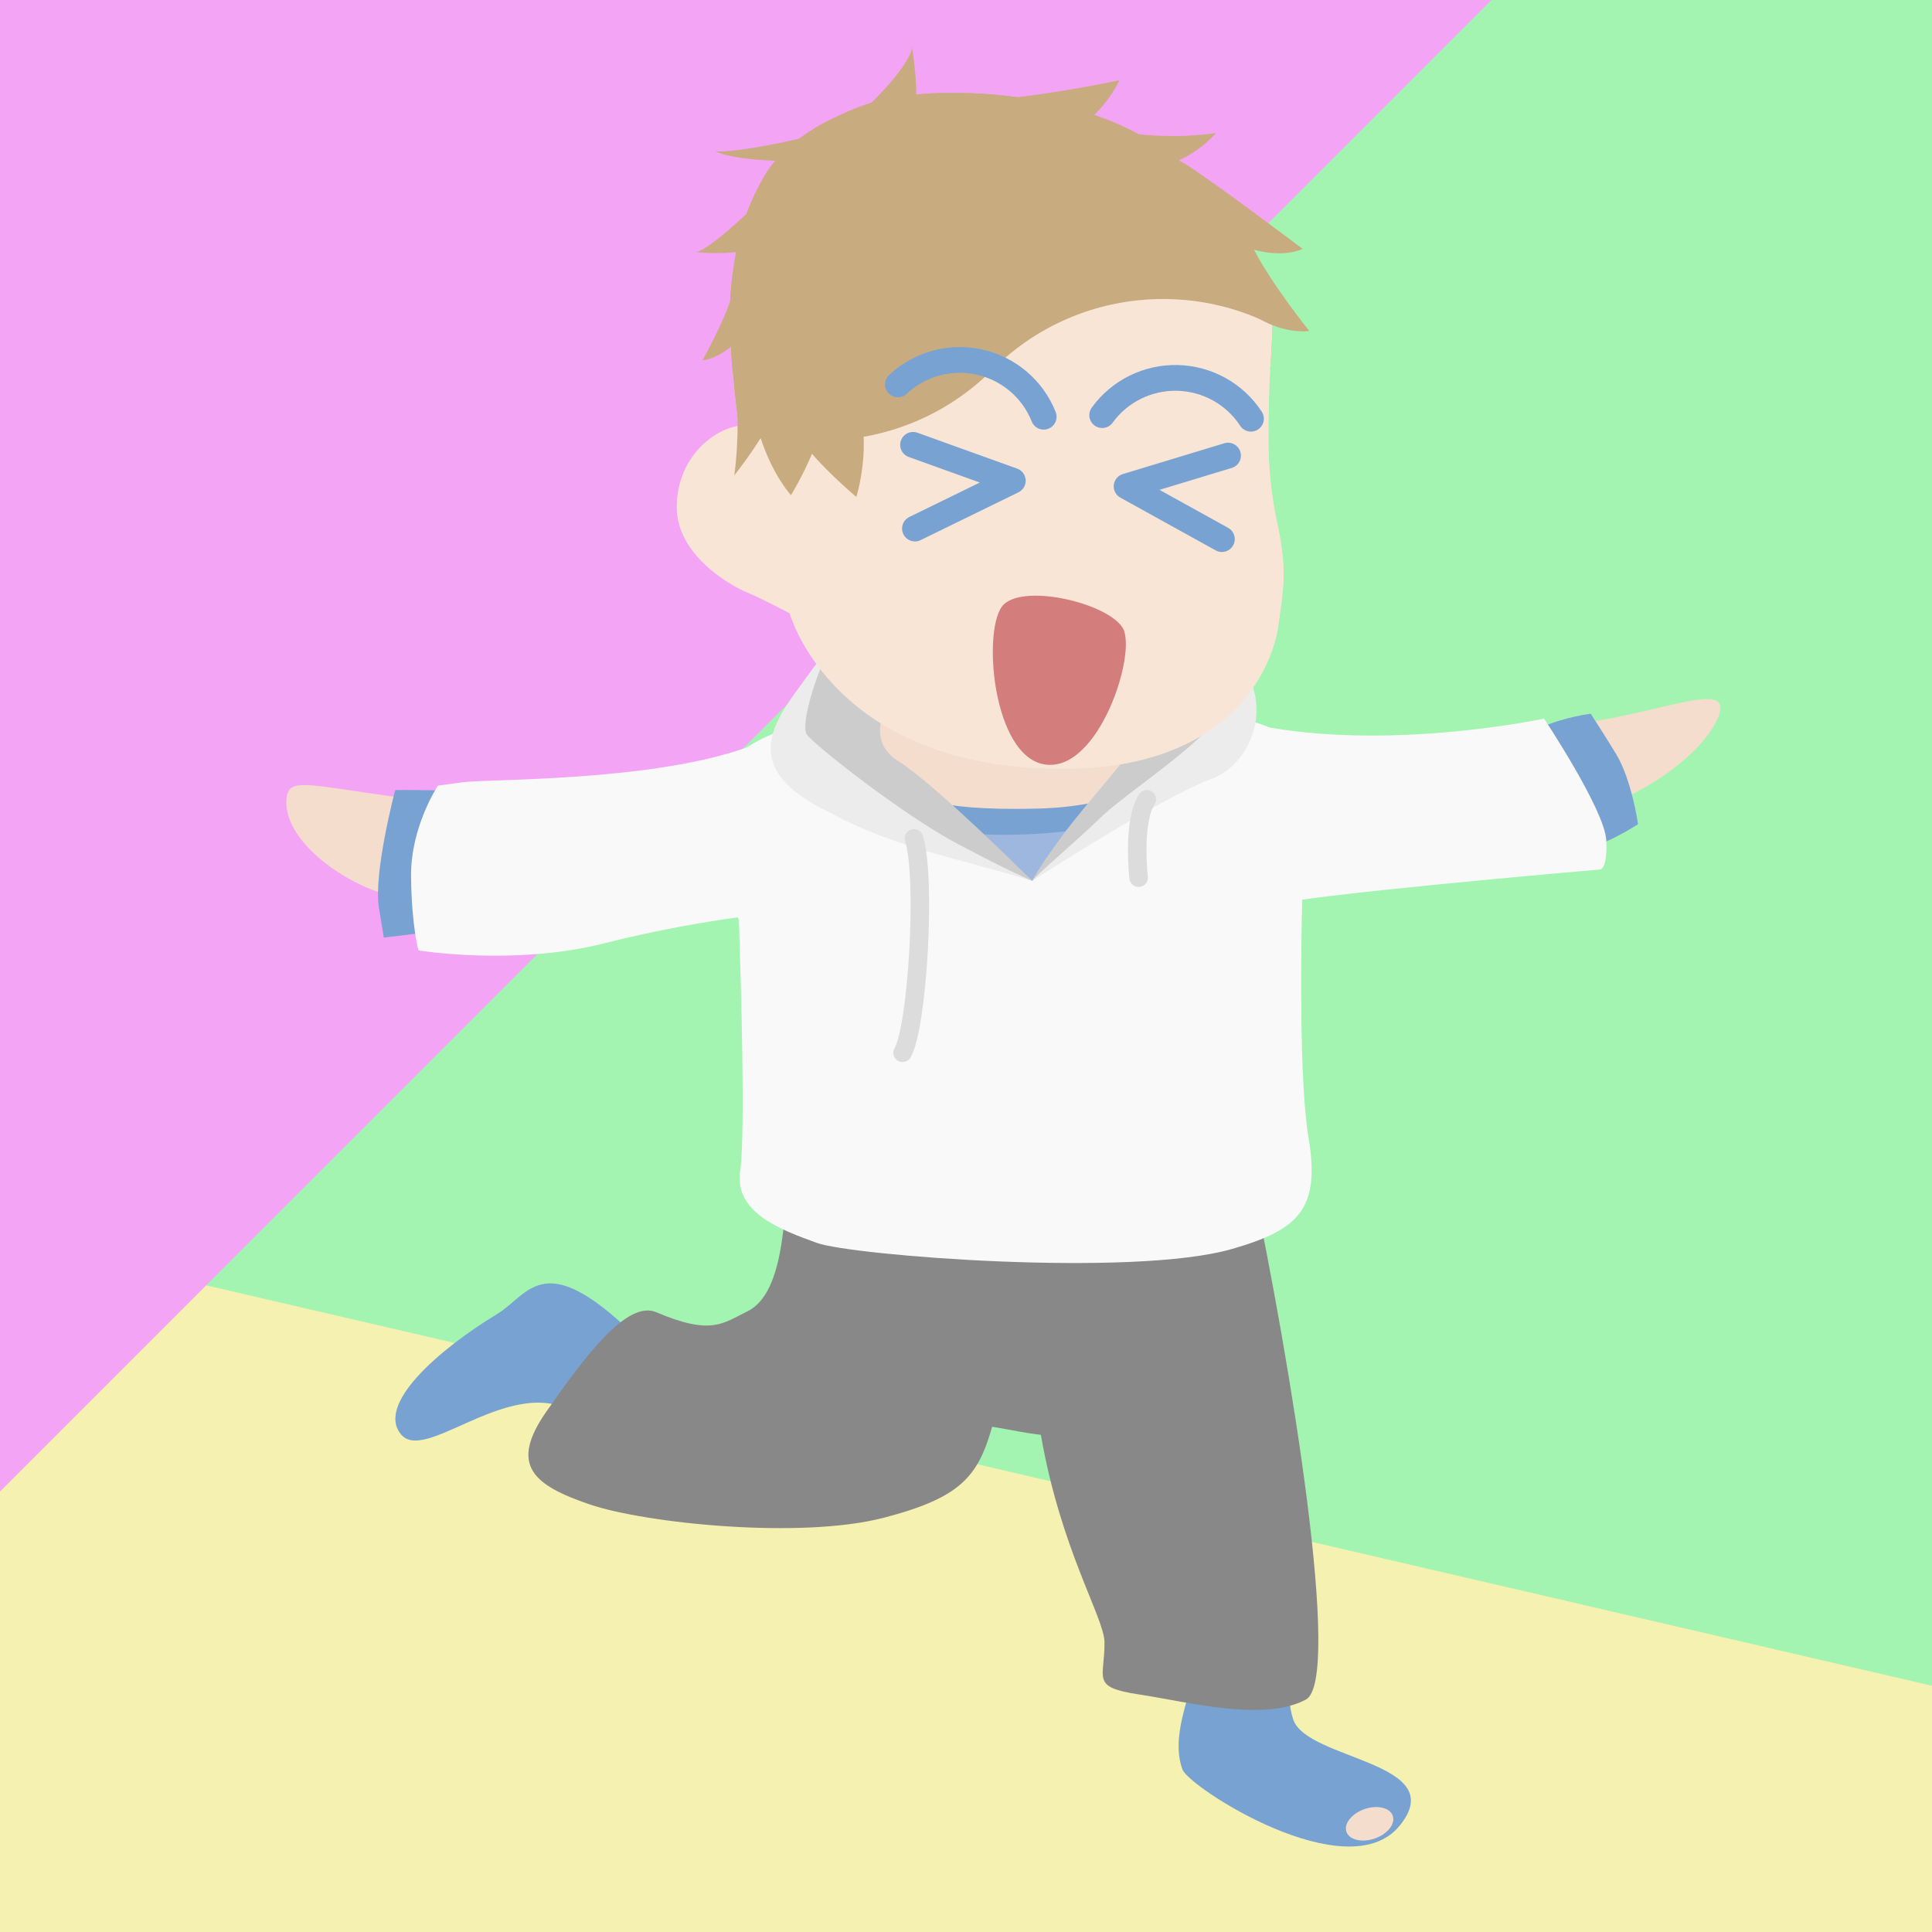
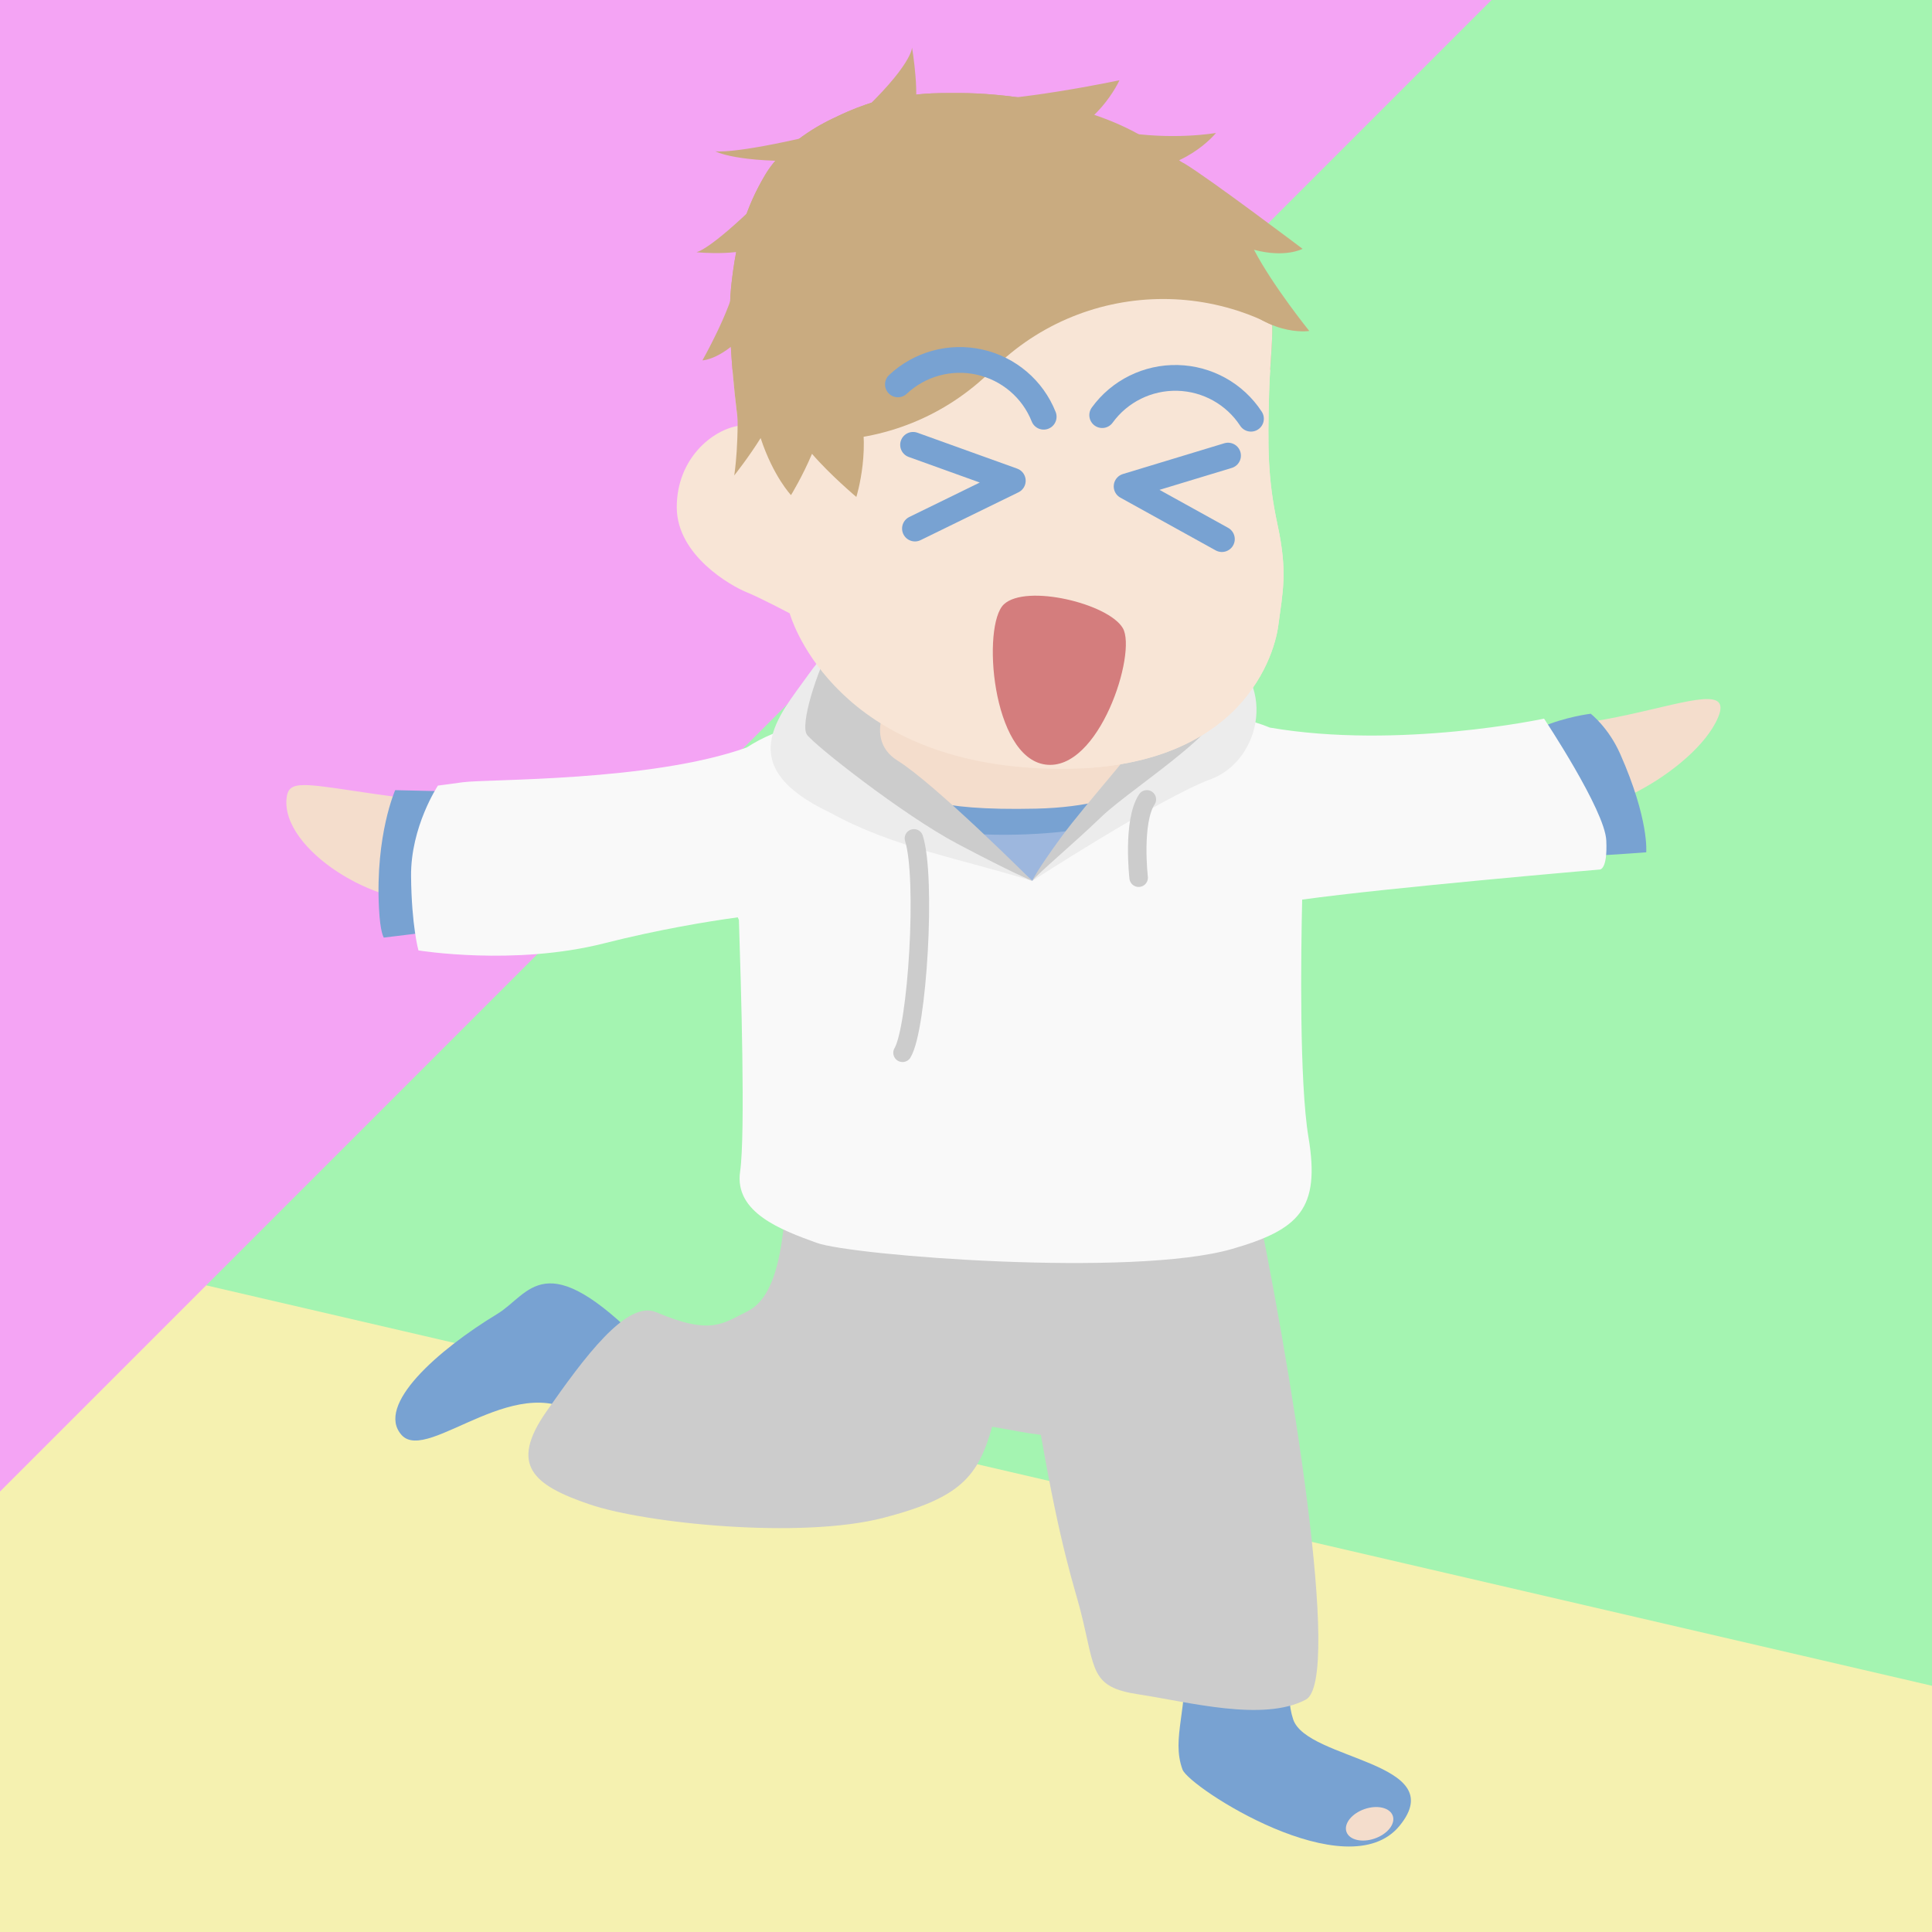
<svg xmlns="http://www.w3.org/2000/svg" width="1200" height="1200" viewBox="0 0 317.5 317.5" version="1.1" id="svg5">
  <defs id="defs2">
    <marker style="overflow:visible" id="Arrow1Lstart" refX="0" refY="0" orient="auto">
      <path transform="matrix(0.8,0,0,0.8,10,0)" style="fill:context-stroke;fill-rule:evenodd;stroke:context-stroke;stroke-width:1pt" d="M 0,0 5,-5 -12.5,0 5,5 Z" id="path18472" />
    </marker>
    <clipPath clipPathUnits="userSpaceOnUse" id="clipPath10705">
      <path id="path10707" style="display:inline;fill:#ffccaa;fill-opacity:0.5;stroke:none;stroke-width:0.4;stroke-opacity:1" d="m 136.359,-5.938 c -5.864,-0.03 -6.385,0.088 -10.936,0.71 -4.55,0.622 -9.012,2.892 -10.353,3.526 -1.341,0.634 -7.818,3.847 -10.987,9.19 -3.169,5.343 -4.755,10.476 -5.599,18.38 -0.845,7.904 1.132,22.327 1.232,22.874 -4.342,0.655 -10.173,5.421 -10.173,13.382 0,7.961 9.018,12.968 11.403,13.937 2.385,0.969 7.154,3.503 7.154,3.503 0,0 6.374,23.287 39.825,25.405 33.451,2.117 39.735,-17.812 40.473,-23.398 0.738,-5.586 1.546,-8.787 -0.106,-16.468 -1.652,-7.681 -1.646,-12.752 -1.405,-21.772 0.242,-9.019 1.795,-13.099 -2.06,-21.982 C 180.972,12.466 175.217,6.194 165.261,0.723 155.305,-4.748 142.223,-5.908 136.359,-5.938 Z" />
    </clipPath>
    <clipPath clipPathUnits="userSpaceOnUse" id="clipPath10709">
      <path id="path10711" style="display:inline;fill:#ffccaa;fill-opacity:0.5;stroke:none;stroke-width:0.4;stroke-opacity:1" d="m 136.359,-5.938 c -5.864,-0.03 -6.385,0.088 -10.936,0.71 -4.55,0.622 -9.012,2.892 -10.353,3.526 -1.341,0.634 -7.818,3.847 -10.987,9.19 -3.169,5.343 -4.755,10.476 -5.599,18.38 -0.845,7.904 1.132,22.327 1.232,22.874 -4.342,0.655 -10.173,5.421 -10.173,13.382 0,7.961 9.018,12.968 11.403,13.937 2.385,0.969 7.154,3.503 7.154,3.503 0,0 6.374,23.287 39.825,25.405 33.451,2.117 39.735,-17.812 40.473,-23.398 0.738,-5.586 1.546,-8.787 -0.106,-16.468 -1.652,-7.681 -1.646,-12.752 -1.405,-21.772 0.242,-9.019 1.795,-13.099 -2.06,-21.982 C 180.972,12.466 175.217,6.194 165.261,0.723 155.305,-4.748 142.223,-5.908 136.359,-5.938 Z" />
    </clipPath>
    <clipPath clipPathUnits="userSpaceOnUse" id="clipPath10713">
      <path id="path10715" style="display:inline;fill:#ffccaa;fill-opacity:0.5;stroke:none;stroke-width:0.4;stroke-opacity:1" d="m 136.359,-5.938 c -5.864,-0.03 -6.385,0.088 -10.936,0.71 -4.55,0.622 -9.012,2.892 -10.353,3.526 -1.341,0.634 -7.818,3.847 -10.987,9.19 -3.169,5.343 -4.755,10.476 -5.599,18.38 -0.845,7.904 1.132,22.327 1.232,22.874 -4.342,0.655 -10.173,5.421 -10.173,13.382 0,7.961 9.018,12.968 11.403,13.937 2.385,0.969 7.154,3.503 7.154,3.503 0,0 6.374,23.287 39.825,25.405 33.451,2.117 39.735,-17.812 40.473,-23.398 0.738,-5.586 1.546,-8.787 -0.106,-16.468 -1.652,-7.681 -1.646,-12.752 -1.405,-21.772 0.242,-9.019 1.795,-13.099 -2.06,-21.982 C 180.972,12.466 175.217,6.194 165.261,0.723 155.305,-4.748 142.223,-5.908 136.359,-5.938 Z" />
    </clipPath>
    <clipPath clipPathUnits="userSpaceOnUse" id="clipPath10717">
      <path id="path10719" style="display:inline;fill:#ffccaa;fill-opacity:0.5;stroke:none;stroke-width:0.4;stroke-opacity:1" d="m 136.359,-5.938 c -5.864,-0.03 -6.385,0.088 -10.936,0.71 -4.55,0.622 -9.012,2.892 -10.353,3.526 -1.341,0.634 -7.818,3.847 -10.987,9.19 -3.169,5.343 -4.755,10.476 -5.599,18.38 -0.845,7.904 1.132,22.327 1.232,22.874 -4.342,0.655 -10.173,5.421 -10.173,13.382 0,7.961 9.018,12.968 11.403,13.937 2.385,0.969 7.154,3.503 7.154,3.503 0,0 6.374,23.287 39.825,25.405 33.451,2.117 39.735,-17.812 40.473,-23.398 0.738,-5.586 1.546,-8.787 -0.106,-16.468 -1.652,-7.681 -1.646,-12.752 -1.405,-21.772 0.242,-9.019 1.795,-13.099 -2.06,-21.982 C 180.972,12.466 175.217,6.194 165.261,0.723 155.305,-4.748 142.223,-5.908 136.359,-5.938 Z" />
    </clipPath>
    <clipPath clipPathUnits="userSpaceOnUse" id="clipPath10721">
      <path id="path10723" style="display:inline;fill:#ffccaa;fill-opacity:0.5;stroke:none;stroke-width:0.4;stroke-opacity:1" d="m 136.359,-5.938 c -5.864,-0.03 -6.385,0.088 -10.936,0.71 -4.55,0.622 -9.012,2.892 -10.353,3.526 -1.341,0.634 -7.818,3.847 -10.987,9.19 -3.169,5.343 -4.755,10.476 -5.599,18.38 -0.845,7.904 1.132,22.327 1.232,22.874 -4.342,0.655 -10.173,5.421 -10.173,13.382 0,7.961 9.018,12.968 11.403,13.937 2.385,0.969 7.154,3.503 7.154,3.503 0,0 6.374,23.287 39.825,25.405 33.451,2.117 39.735,-17.812 40.473,-23.398 0.738,-5.586 1.546,-8.787 -0.106,-16.468 -1.652,-7.681 -1.646,-12.752 -1.405,-21.772 0.242,-9.019 1.795,-13.099 -2.06,-21.982 C 180.972,12.466 175.217,6.194 165.261,0.723 155.305,-4.748 142.223,-5.908 136.359,-5.938 Z" />
    </clipPath>
    <clipPath clipPathUnits="userSpaceOnUse" id="clipPath10725">
      <path id="path10727" style="display:inline;fill:#ffccaa;fill-opacity:0.5;stroke:none;stroke-width:0.4;stroke-opacity:1" d="m 92.222,-100.619 c -4.167,4.125 -4.453,4.577 -7.231,8.235 -2.778,3.657 -4.328,8.417 -4.827,9.814 -0.5,1.397 -2.808,8.248 -1.271,14.268 1.537,6.019 4.046,10.77 9.037,16.956 4.991,6.186 16.588,14.988 17.045,15.303 -2.607,3.533 -3.361,11.026 2.269,16.656 5.629,5.629 15.546,2.793 17.918,1.792 2.371,-1.001 7.536,-2.582 7.536,-2.582 0,0 20.974,11.96 46.124,-10.197 25.15,-22.156 15.502,-40.692 12.074,-45.164 -3.428,-4.472 -5.12,-7.307 -11.719,-11.57 -6.599,-4.263 -10.181,-7.853 -16.388,-14.402 -6.207,-6.549 -7.993,-10.532 -17,-14.087 -9.007,-3.555 -17.512,-3.92 -28.42,-0.749 -10.908,3.171 -20.979,11.601 -25.146,15.727 z" />
    </clipPath>
    <clipPath clipPathUnits="userSpaceOnUse" id="clipPath10729">
      <path id="path10731" style="display:inline;fill:#ffccaa;fill-opacity:0.5;stroke:none;stroke-width:0.4;stroke-opacity:1" d="m 92.222,-100.619 c -4.167,4.125 -4.453,4.577 -7.231,8.235 -2.778,3.657 -4.328,8.417 -4.827,9.814 -0.5,1.397 -2.808,8.248 -1.271,14.268 1.537,6.019 4.046,10.77 9.037,16.956 4.991,6.186 16.588,14.988 17.045,15.303 -2.607,3.533 -3.361,11.026 2.269,16.656 5.629,5.629 15.546,2.793 17.918,1.792 2.371,-1.001 7.536,-2.582 7.536,-2.582 0,0 20.974,11.96 46.124,-10.197 25.15,-22.156 15.502,-40.692 12.074,-45.164 -3.428,-4.472 -5.12,-7.307 -11.719,-11.57 -6.599,-4.263 -10.181,-7.853 -16.388,-14.402 -6.207,-6.549 -7.993,-10.532 -17,-14.087 -9.007,-3.555 -17.512,-3.92 -28.42,-0.749 -10.908,3.171 -20.979,11.601 -25.146,15.727 z" />
    </clipPath>
    <clipPath clipPathUnits="userSpaceOnUse" id="clipPath10733">
      <path id="path10735" style="display:inline;fill:#ffccaa;fill-opacity:0.5;stroke:none;stroke-width:0.4;stroke-opacity:1" d="m 136.359,-5.938 c -5.864,-0.03 -6.385,0.088 -10.936,0.71 -4.55,0.622 -9.012,2.892 -10.353,3.526 -1.341,0.634 -7.818,3.847 -10.987,9.19 -3.169,5.343 -4.755,10.476 -5.599,18.38 -0.845,7.904 1.132,22.327 1.232,22.874 -4.342,0.655 -10.173,5.421 -10.173,13.382 0,7.961 9.018,12.968 11.403,13.937 2.385,0.969 7.154,3.503 7.154,3.503 0,0 6.374,23.287 39.825,25.405 33.451,2.117 39.735,-17.812 40.473,-23.398 0.738,-5.586 1.546,-8.787 -0.106,-16.468 -1.652,-7.681 -1.646,-12.752 -1.405,-21.772 0.242,-9.019 1.795,-13.099 -2.06,-21.982 C 180.972,12.466 175.217,6.194 165.261,0.723 155.305,-4.748 142.223,-5.908 136.359,-5.938 Z" />
    </clipPath>
    <clipPath clipPathUnits="userSpaceOnUse" id="clipPath10737">
      <path id="path10739" style="display:inline;fill:#ffccaa;fill-opacity:0.5;stroke:none;stroke-width:0.4;stroke-opacity:1" d="m 136.359,-5.938 c -5.864,-0.03 -6.385,0.088 -10.936,0.71 -4.55,0.622 -9.012,2.892 -10.353,3.526 -1.341,0.634 -7.818,3.847 -10.987,9.19 -3.169,5.343 -4.755,10.476 -5.599,18.38 -0.845,7.904 1.132,22.327 1.232,22.874 -4.342,0.655 -10.173,5.421 -10.173,13.382 0,7.961 9.018,12.968 11.403,13.937 2.385,0.969 7.154,3.503 7.154,3.503 0,0 6.374,23.287 39.825,25.405 33.451,2.117 39.735,-17.812 40.473,-23.398 0.738,-5.586 1.546,-8.787 -0.106,-16.468 -1.652,-7.681 -1.646,-12.752 -1.405,-21.772 0.242,-9.019 1.795,-13.099 -2.06,-21.982 C 180.972,12.466 175.217,6.194 165.261,0.723 155.305,-4.748 142.223,-5.908 136.359,-5.938 Z" />
    </clipPath>
  </defs>
  <g id="layer2" transform="translate(142.843,48.67639)">
    <rect style="fill:#a4f4b1;fill-opacity:1;stroke:none;stroke-width:7.474;stroke-linecap:round;stroke-linejoin:bevel;stroke-dasharray:none;stroke-opacity:1" id="rect56" width="952.5" height="479.983" x="-448.903" y="-144.67" />
    <rect style="fill:#f5f1b0;fill-opacity:1;stroke:none;stroke-width:7.642;stroke-linecap:round;stroke-linejoin:bevel;stroke-dasharray:none;stroke-opacity:1" id="rect148" width="962.04" height="603.817" x="-393.238" y="182.974" transform="rotate(13.06292)" />
    <rect style="fill:#f4a4f4;fill-opacity:1;stroke:none;stroke-width:6.123;stroke-linecap:round;stroke-linejoin:bevel;stroke-dasharray:none;stroke-opacity:1" id="rect152" width="1058.333" height="1058.333" x="-534.377" y="-1020.438" rx="0" ry="0" transform="rotate(-45)" />
  </g>
  <g id="layer1" transform="translate(21.67363,21.23175)">
    <g id="layer10" transform="translate(121.1694,27.44464)">
-       <path style="fill:#78a2d2;fill-opacity:1;stroke:none;stroke-width:3.072;stroke-linecap:round;stroke-linejoin:bevel;stroke-opacity:1" d="m 54.643,222.923 c -2.213,7.493 -5.104,13.934 -3.15,19.213 1.074,2.903 27.099,19.739 35.676,9.221 8.577,-10.518 -15.243,-10.739 -17.496,-17.477 -3.055,-9.139 6.305,-22.817 -2.771,-20.902 -9.076,1.915 -9.92,2.028 -9.92,2.028 z" id="path36" />
+       <path style="fill:#78a2d2;fill-opacity:1;stroke:none;stroke-width:3.072;stroke-linecap:round;stroke-linejoin:bevel;stroke-opacity:1" d="m 51.682,222.922 c 0.949,9.008 -2.143,13.934 -0.189,19.213 1.074,2.903 27.099,19.739 35.676,9.221 8.577,-10.518 -15.243,-10.739 -17.496,-17.477 -3.055,-9.139 6.467,-21.735 -2.771,-20.902 -6.452,0.582 -16.115,1.445 -16.115,1.445 z" id="path36" />
      <ellipse style="fill:#f4ddcc;fill-opacity:1;stroke:none;stroke-width:3.331;stroke-linecap:round;stroke-linejoin:bevel;stroke-dasharray:none;stroke-opacity:1" id="path39" transform="rotate(-19.1119)" ry="2.56" rx="4.028" cy="264.131" cx="-4.491" />
      <path style="fill:#78a2d2;fill-opacity:1;stroke:none;stroke-width:3.072;stroke-linecap:round;stroke-linejoin:bevel;stroke-opacity:1" d="m -37.042,172.315 c -16.384,-16.735 -18.695,-8.329 -24.085,-5.059 -9.759,5.92 -20.072,15.014 -15.722,19.889 4.357,4.881 19.68,-11.83 30.246,-2.338 3.558,3.197 9.56,-12.492 9.56,-12.492 z" id="path35" />
    </g>
    <g id="layer8" transform="translate(121.1694,27.44464)">
      <path id="path30" style="fill:#f4ddcc;fill-opacity:1;stroke:none;stroke-width:3.072;stroke-linecap:round;stroke-linejoin:bevel;stroke-opacity:1" d="m 5.816,60.255 c 1.08,8.802 -9.816,13.829 -9.816,13.829 0,0 2.285,11.785 27.936,13.306 16.39,0.972 23.253,-12.903 23.253,-12.903 0,0 -3.978,-2.334 -10.575,-8.28 C 30.016,60.261 5.816,60.255 5.816,60.255 Z M 137.915,66.208 c -4.499,-0.153 -16.02,4.303 -28.023,4.569 0,0 1.73,5.636 3.669,11.66 1.939,6.024 20.816,-3.373 25.522,-12.336 1.471,-2.801 0.876,-3.823 -1.169,-3.892 z M -92.936,80.342 c -2.004,0.025 -2.654,0.638 -2.816,2.174 -0.883,8.376 14.894,18.287 25.034,16.732 10.139,-1.555 1.633,-15.695 3.075,-15.695 -14.854,-1.664 -21.952,-3.253 -25.292,-3.211 z" />
    </g>
-     <path id="path33" style="fill:#888888;fill-opacity:1;stroke:none;stroke-width:3.072;stroke-linecap:round;stroke-linejoin:bevel;stroke-opacity:1" d="m 107.882,167.889 c -0.456,12.662 -1.087,23.647 -6.781,26.411 -3.972,1.928 -5.852,3.985 -14.928,0.114 -4.85,-2.069 -11.887,7.504 -18.052,16.322 -6.164,8.817 -2.165,12.093 7.069,15.247 9.234,3.154 34.768,5.755 48.375,2.208 12.679,-3.305 15.488,-6.785 17.81,-14.956 4.021,0.667 5.124,0.991 8.008,1.334 3.25,18.796 10.386,30.018 10.45,34.033 0.095,5.98 -2.395,7.413 5.655,8.624 8.05,1.211 20.402,4.569 27.432,0.855 6.026,-3.184 -2.452,-55.034 -8.93,-85.763 z" />
+     <path id="path33" style="fill:#cccccc;fill-opacity:1;stroke:none;stroke-width:3.072;stroke-linecap:round;stroke-linejoin:bevel;stroke-opacity:1" d="m 107.882,167.889 c -0.456,12.662 -1.087,23.647 -6.781,26.411 -3.972,1.928 -5.852,3.985 -14.928,0.114 -4.85,-2.069 -11.887,7.504 -18.052,16.322 -6.164,8.817 -2.165,12.093 7.069,15.247 9.234,3.154 34.768,5.755 48.375,2.208 12.679,-3.305 15.488,-6.785 17.81,-14.956 4.021,0.667 5.124,0.991 8.008,1.334 3.25,18.796 5.554,25.115 6.538,29.008 2.468,9.767 1.518,12.437 9.567,13.648 8.05,1.211 20.402,4.569 27.432,0.855 6.026,-3.184 -2.452,-55.034 -8.93,-85.763 z" />
    <g id="layer7">
      <path style="display:inline;fill:#9db7de;fill-opacity:1;stroke-width:3.072;stroke-linecap:round;stroke-linejoin:bevel" d="m 118.401,105.669 c 20.79,7.52 16.872,6.86 24.739,8.075 7.868,1.215 28.345,-7.455 28.345,-7.455 0,0 6.354,16.525 -6.873,19.822 -13.227,3.297 -33.89,5.083 -42.169,-0.814 -8.279,-5.897 -4.042,-19.629 -4.042,-19.629 z" id="path17" />
      <path style="fill:#78a2d2;fill-opacity:1;stroke:none;stroke-width:3.245;stroke-linecap:round;stroke-linejoin:bevel;stroke-opacity:1" d="m 118.074,102.874 c -1.251,3.42 -2.136,3.068 -0.345,4.52 1.79,1.452 6.513,8.648 25.786,8.563 19.273,-0.085 29.056,-5.606 28.654,-7.376 -0.402,-1.77 -1.828,-4.132 -1.828,-4.132 0,0 -4.547,6.827 -21.788,7.211 -17.241,0.385 -20.414,-2.102 -25.4,-4.568 -4.986,-2.466 -5.079,-4.217 -5.079,-4.217 z" id="path50" />
-       <path style="fill:#78a2d2;fill-opacity:1;stroke:none;stroke-width:3.245;stroke-linecap:round;stroke-linejoin:bevel;stroke-opacity:1" d="m 239.742,96.061 c 0,0 -4.258,0.513 -8.195,2.254 0,0 3.053,19.692 6.259,19.918 3.206,0.226 9.714,-4.017 9.714,-4.017 0,0 -1.023,-7.335 -3.68,-11.656 -2.482,-4.036 -4.097,-6.499 -4.097,-6.499 z" id="path28" />
-       <path style="fill:#78a2d2;fill-opacity:1;stroke:none;stroke-width:3.245;stroke-linecap:round;stroke-linejoin:bevel;stroke-opacity:1" d="m 45.16,108.592 c -1.623,-0.003 -1.888,0.029 -1.888,0.029 0,0 -3.615,13.628 -2.669,19.343 0.681,4.115 0.785,4.803 0.792,4.885 0.008,-9.5e-4 8.861,-1.103 11.944,-1.374 3.084,-0.271 1.855,-22.698 1.855,-22.698 -5.431,-0.143 -8.411,-0.182 -10.034,-0.186 z" id="path51" />
+       <path style="fill:#78a2d2;fill-opacity:1;stroke:none;stroke-width:3.245;stroke-linecap:round;stroke-linejoin:bevel;stroke-opacity:1" d="m 239.742,96.061 c 0,0 -4.258,0.513 -8.195,2.254 0,0 1.126,21.368 4.338,21.28 4.901,-0.133 12.977,-0.76 12.977,-0.76 0,0 0.518,-5.333 -4.282,-16.179 -1.918,-4.333 -4.838,-6.596 -4.838,-6.596 z" id="path28" />
+       <path style="fill:#78a2d2;fill-opacity:1;stroke:none;stroke-width:3.245;stroke-linecap:round;stroke-linejoin:bevel;stroke-opacity:1" d="m 43.272,108.621 c 0,0 -3.27,7.307 -2.669,19.343 0.208,4.165 0.785,4.803 0.792,4.885 0.008,-9.5e-4 8.861,-1.103 11.944,-1.374 3.084,-0.271 1.855,-22.698 1.855,-22.698 -3.968,0.086 -7.978,-0.088 -11.922,-0.156 z" id="path51" />
    </g>
    <g id="layer6" transform="translate(121.1694,27.44464)">
      <path id="path21" style="fill:#f9f9f9;fill-opacity:1;stroke-width:3.072;stroke-linecap:round;stroke-linejoin:bevel" d="m 56.196,68.923 c -6.973,-0.105 -29.408,27.172 -29.408,27.172 0,0 -5.146,-5.112 -30.187,-24.001 -4.285,-3.232 -11.555,-1.312 -16.727,2.068 -15.79,5.643 -42.544,5.159 -46.64,5.711 l -4.107,0.554 c 0,0 -4.498,6.749 -4.417,14.901 0.08,8.152 1.212,12.184 1.212,12.184 0,0 15.736,2.585 30.513,-1.164 9.042,-2.294 17.067,-3.599 21.961,-4.273 0.065,0.143 0.124,0.282 0.191,0.426 0.342,10.448 1.094,35.152 0.197,41.359 -0.979,6.778 6.871,9.633 12.608,11.717 5.736,2.084 51.922,5.72 68.259,0.992 10.955,-3.171 14.514,-6.539 12.541,-18.329 -1.526,-9.121 -1.242,-30.11 -1.041,-39.076 14.01,-1.957 48.873,-4.942 48.873,-4.942 0,0 1.343,0.171 1.104,-4.802 -0.239,-4.973 -10.223,-19.998 -10.223,-19.998 0,0 -23.838,5.115 -45.059,1.473 -2.927,-1.223 -6.366,-1.924 -9.652,-1.974 z" />
      <path id="path16" style="fill:#ececec;fill-opacity:1;stroke-width:3.072;stroke-linecap:round;stroke-linejoin:bevel" d="M 6.62,48.275 C 5.524,48.153 4.247,48.646 2.775,50.107 c -6.729,6.68 -8.112,5.539 -12.88,12.236 -4.768,6.697 -12.476,14.874 3.603,22.486 10.385,5.78 22.271,7.794 33.281,11.271 C 14.708,85.885 -4.494,72.816 -2.335,68.116 -0.176,63.417 19.21,61.726 19.21,61.726 c 0,0 -8.675,-13.015 -12.59,-13.451 z M 26.779,96.1 c -4.1e-4,6.2e-4 -8.4e-4,9.8e-4 -0.001,0.002 l 0.002,-9.5e-4 2e-5,-6e-4 c 0.005,-0.004 21.133,-13.693 29.383,-16.74 8.252,-3.048 11.271,-16.445 0.751,-22.104 -10.52,-5.659 -28.837,-0.087 -29.924,2.713 -1.087,2.8 19.884,6.116 19.498,10.397 -0.386,4.28 -4.298,2.79 -19.709,25.735 z" />
-       <path style="fill:none;fill-opacity:1;stroke:#dcdcdc;stroke-width:3.042;stroke-linecap:round;stroke-linejoin:bevel;stroke-dasharray:none;stroke-opacity:1" d="m 45.627,82.692 c -2.406,3.643 -1.347,12.869 -1.347,12.869" id="path38" />
-       <path style="fill:none;fill-opacity:1;stroke:#dcdcdc;stroke-width:3.042;stroke-linecap:round;stroke-linejoin:bevel;stroke-dasharray:none;stroke-opacity:1" d="m 7.352,89.102 c 2.065,6.466 0.575,31.136 -1.875,35.232" id="path37" />
+       <path style="fill:none;fill-opacity:1;stroke:#cccccc;stroke-width:3.042;stroke-linecap:round;stroke-linejoin:bevel;stroke-dasharray:none;stroke-opacity:1" d="m 45.627,82.692 c -2.406,3.643 -1.347,12.869 -1.347,12.869" id="path38" />
+       <path style="fill:none;fill-opacity:1;stroke:#cccccc;stroke-width:3.042;stroke-linecap:round;stroke-linejoin:bevel;stroke-dasharray:none;stroke-opacity:1" d="m 7.352,89.102 c 2.065,6.466 0.575,31.136 -1.875,35.232" id="path37" />
      <path id="path19" style="fill:#cccccc;fill-opacity:1;stroke-width:3.072;stroke-linecap:round;stroke-linejoin:bevel" d="m -5.846,56.473 c -2.848,5.251 -5.517,13.925 -4.398,15.565 1.119,1.64 15.778,13.21 24.763,17.962 8.985,4.752 12.27,6.094 12.27,6.094 0,0 -15.932,-15.92 -22.118,-19.765 C -1.516,72.484 3.292,63.878 9.112,60.694 11.757,59.248 -5.846,56.473 -5.846,56.473 Z M 39.873,58.368 c -0.85,0.015 -1.564,0.145 -2.091,0.41 -3.371,1.698 -5.246,3.47 -0.525,5.947 4.721,2.477 9.622,3.437 8.983,5.546 -0.639,2.109 -10.554,12.969 -14.71,18.655 -4.14,5.664 -4.737,7.155 -4.737,7.155 1.077,-1.359 6.321,-5.684 11.401,-10.556 C 43.635,80.307 62.724,68.716 57.459,64.827 53.016,61.546 44.462,58.286 39.873,58.368 Z" />
    </g>
    <rect style="fill:#f8e5d6;fill-opacity:1;stroke-width:7.264;stroke-linecap:square;stroke-linejoin:round;paint-order:stroke fill markers;stop-color:#000000" id="rect6807" width="135.467" height="67.733" x="73.685" y="39.527" clip-path="url(#clipPath10737)" />
    <rect style="display:inline;fill:#c9ab80;fill-opacity:1;stroke-width:7.264;stroke-linecap:square;stroke-linejoin:round;paint-order:stroke fill markers;stop-color:#000000" id="rect6807-6" width="135.467" height="67.733" x="73.685" y="-28.206" clip-path="url(#clipPath10733)" />
    <circle style="fill:#c9ab80;fill-opacity:1;stroke-width:6.79;stroke-linecap:square;stroke-linejoin:round;paint-order:stroke fill markers;stop-color:#000000" id="path957" cx="88.27" cy="-72.048" r="39.677" transform="rotate(45)" clip-path="url(#clipPath10729)" />
    <circle style="fill:#f8e5d6;fill-opacity:1;stroke-width:6.79;stroke-linecap:square;stroke-linejoin:round;paint-order:stroke fill markers;stop-color:#000000" id="path957-3" cx="167.625" cy="-72.048" r="39.677" transform="rotate(45)" clip-path="url(#clipPath10725)" />
    <path style="fill:none;fill-opacity:1;stroke:#78a2d2;stroke-width:4.233;stroke-linecap:round;stroke-linejoin:round;stroke-miterlimit:4;stroke-dasharray:none;stroke-opacity:1;paint-order:stroke fill markers;stop-color:#000000" id="path10410-7" d="m 159.459,46.989 a 14.817,14.74 0 0 1 12.38,-6.117 14.817,14.74 0 0 1 12.067,6.707" clip-path="url(#clipPath10721)" />
    <path style="fill:none;fill-opacity:1;stroke:#78a2d2;stroke-width:4.233;stroke-linecap:round;stroke-linejoin:round;stroke-miterlimit:4;stroke-dasharray:none;stroke-opacity:1;paint-order:stroke fill markers;stop-color:#000000" id="path10410-7-5" d="m 125.887,41.94 a 14.817,14.74 0 0 1 13.395,-3.669 14.817,14.74 0 0 1 10.561,8.981" clip-path="url(#clipPath10717)" />
    <path style="fill:none;stroke:#78a2d2;stroke-width:4.233;stroke-linecap:round;stroke-linejoin:round;stroke-miterlimit:4;stroke-dasharray:none;stroke-opacity:1" d="m 128.378,51.872 16.389,5.899 -16.079,7.859" id="path19015" clip-path="url(#clipPath10713)" />
    <path style="fill:none;stroke:#78a2d2;stroke-width:4.233;stroke-linecap:round;stroke-linejoin:round;stroke-miterlimit:4;stroke-dasharray:none;stroke-opacity:1" d="m 180.139,53.639 -16.668,5.058 15.658,8.666" id="path19015-3" clip-path="url(#clipPath10709)" />
    <path style="fill:#d47d7d;fill-opacity:1;stroke:none;stroke-width:0.529px;stroke-linecap:butt;stroke-linejoin:miter;stroke-opacity:1" d="m 143.311,78.073 c -3.663,3.393 -2.031,25.136 6.81,26.34 8.841,1.204 15.08,-18.377 12.73,-22.413 -2.35,-4.035 -15.877,-7.32 -19.54,-3.927 z" id="path19499" clip-path="url(#clipPath10705)" />
    <path id="path1" style="fill:#c9ab80;fill-opacity:1;stroke-width:2.672;stroke-linecap:round;stroke-linejoin:bevel" d="m 128.208,-13.431 c 0,0 0.085,2.929 -9.2,11.518 0,0 8.037,2.376 9.349,-0.204 1.312,-2.581 -0.149,-11.314 -0.149,-11.314 z m 34.086,5.388 c 0,0 -17.562,3.742 -26.942,3.384 0,0 6.949,7.675 15.051,6.362 8.102,-1.313 11.891,-9.746 11.891,-9.746 z m -0.011,8.439 c 0,0 -7.663,5.539 1.417,6.226 9.08,0.687 14.465,-6.008 14.465,-6.008 0,0 -7.047,1.284 -15.883,-0.218 z M 112.021,1.024 C 98.704,4.163 95.877,3.627 95.877,3.627 c 0,0 3.384,1.947 15.788,1.548 12.404,-0.399 0.356,-4.151 0.356,-4.151 z m 60.214,4.317 c -2.042,-0.119 5.592,11.552 5.592,11.552 0.968,0.589 1.889,1.08 2.768,1.497 -0.696,3.252 -1.172,7.549 -1.172,7.549 6.708,8.462 14.065,7.217 14.065,7.217 0,0 -5.976,-7.395 -9.082,-13.341 5.158,1.388 7.982,-0.156 7.982,-0.156 0,0 -15.287,-11.539 -19.415,-14.019 -0.323,-0.194 -0.565,-0.289 -0.738,-0.299 z m -68.86,6.284 c -8.672,8.517 -10.621,8.586 -10.621,8.586 0,0 8.243,0.897 11.835,-1.686 3.592,-2.583 -1.215,-6.899 -1.215,-6.899 z m -4.043,13.141 c -0.895,4.986 -5.569,13.223 -5.569,13.223 0,0 3.359,-0.08 7.649,-5.128 4.29,-5.049 -2.079,-8.095 -2.079,-8.095 z m 6.677,15.664 c -2.475,-0.004 -4.59,0.464 -4.59,0.464 0.039,0.532 0.09,1.049 0.145,1.559 -1.209,0.009 -2.206,0.191 -2.206,0.191 0.582,8.376 -0.366,14.255 -0.366,14.255 0,0 2.381,-2.995 4.336,-6.139 2.075,6.302 4.99,9.374 4.99,9.374 0,0 1.909,-3.111 3.45,-6.788 2.952,3.439 7.288,7.09 7.288,7.09 0,0 2.723,-8.647 0.066,-16.04 0,0 -2.808,0.299 -5.458,1.081 -0.038,-0.681 -0.163,-1.306 -0.408,-1.846 -1.175,-2.585 -4.442,-3.197 -7.247,-3.201 z" />
  </g>
  <g id="layer11" transform="translate(142.843,48.67639)" style="display:none">
    <path id="path41" style="fill:#ececec;stroke-width:6.491;stroke-linecap:round;stroke-linejoin:bevel" d="M 172.707,-29.238 C 211.723,7.841 137.874,71.919 108.362,24.381 83.22,-14.441 139.565,-71.514 172.707,-29.238 Z" />
    <path id="path42" style="color:#000000;fill:#888888;fill-opacity:1;stroke-width:1.221;stroke-linecap:round;stroke-linejoin:bevel;-inkscape-stroke:none" d="m 120.659,-10.321 a 3.245,3.245 0 0 0 -2.963,2.614 3.245,3.245 0 0 0 2.561,3.809 c 9.399,1.842 14.279,2.952 16.752,3.586 -1.367,3.212 -4.253,9.938 -10.437,24.128 a 3.245,3.245 0 0 0 1.679,4.274 3.245,3.245 0 0 0 4.271,-1.679 c 9.395,-21.556 11.619,-26.916 11.619,-26.916 a 3.245,3.245 0 0 0 -0.478,-3.289 3.245,3.245 0 0 0 -0.586,-0.943 c 0,0 -0.456,-0.431 -0.617,-0.539 -0.161,-0.109 -0.29,-0.178 -0.408,-0.238 -0.237,-0.119 -0.442,-0.199 -0.704,-0.293 -0.524,-0.188 -1.273,-0.417 -2.609,-0.761 -2.67,-0.688 -7.655,-1.822 -17.235,-3.699 a 3.245,3.245 0 0 0 -0.846,-0.053 z" />
  </g>
  <g id="g49" transform="matrix(1.346712,-0.1556262,0.1556262,1.346712,-88.38318,-40.33268)" style="display:none">
    <path style="display:inline;fill:#78a2d2;fill-opacity:1;stroke:none;stroke-width:10.74;stroke-linecap:round;stroke-linejoin:bevel;stroke-dasharray:none;stroke-opacity:1" d="m 232.263,216.943 c -18.831,22.507 -18.376,24.73 -18.376,24.73 l 10.658,5.404 19.296,-23.293 z" id="path44" />
    <path style="fill:#78a2d2;fill-opacity:1;stroke:none;stroke-width:10.74;stroke-linecap:round;stroke-linejoin:bevel;stroke-dasharray:none;stroke-opacity:1" d="m 259.811,239.416 c -25.649,14.258 -26.022,16.497 -26.022,16.497 l 8.012,8.866 26.365,-14.826 z" id="path44-8" />
    <path style="fill:#78a2d2;fill-opacity:1;stroke:none;stroke-width:10.74;stroke-linecap:round;stroke-linejoin:bevel;stroke-dasharray:none;stroke-opacity:1" d="m 270.109,278.579 c -28.971,-4.677 -30.649,-3.149 -30.649,-3.149 l 0.805,11.923 29.884,4.674 z" id="path44-0" />
  </g>
  <g id="layer5" style="display:none" transform="translate(142.843,48.67639)">
    <g id="g47" transform="matrix(1.74534,0,0,1.74534,-282.5002,54.65189)">
      <text xml:space="preserve" style="font-weight:900;font-size:22.451px;line-height:1;font-family:'M+ 1c';-inkscape-font-specification:'M+ 1c Heavy';fill:#d47d7d;fill-opacity:1;stroke:#d47d7d;stroke-width:5.797;stroke-linecap:round;stroke-linejoin:bevel;stroke-dasharray:none;stroke-opacity:1" x="237.349" y="66.658" id="text38-6-9" transform="rotate(-15)">
        <tspan style="fill:#d47d7d;fill-opacity:1;stroke:#d47d7d;stroke-width:5.797;stroke-dasharray:none;stroke-opacity:1" x="237.349" y="66.658" id="tspan39-1-6">DAME</tspan>
        <tspan style="fill:#d47d7d;fill-opacity:1;stroke:#d47d7d;stroke-width:5.797;stroke-dasharray:none;stroke-opacity:1" x="237.349" y="89.109" id="tspan43-4">DAYO</tspan>
      </text>
      <text xml:space="preserve" style="font-weight:900;font-size:22.451px;line-height:1;font-family:'M+ 1c';-inkscape-font-specification:'M+ 1c Heavy';fill:none;fill-opacity:1;stroke:#f2ee52;stroke-width:1.671;stroke-linecap:round;stroke-linejoin:bevel;stroke-dasharray:none;stroke-opacity:1" x="237.349" y="66.658" id="text38-6" transform="rotate(-15)">
        <tspan style="fill:none;stroke:#f2ee52;stroke-width:1.671;stroke-dasharray:none;stroke-opacity:1" x="237.349" y="66.658" id="tspan39-1">DAME</tspan>
        <tspan style="fill:none;stroke:#f2ee52;stroke-width:1.671;stroke-dasharray:none;stroke-opacity:1" x="237.349" y="89.109" id="tspan43">DAYO</tspan>
      </text>
    </g>
    <g id="g43" transform="matrix(1.644286,-0.06194173,0.06194173,1.644286,-558.098,103.5759)">
      <text xml:space="preserve" style="font-weight:900;font-size:20.492px;line-height:1;font-family:'M+ 1c';-inkscape-font-specification:'M+ 1c Heavy';fill:none;fill-opacity:1;stroke:#78a2d2;stroke-width:5.292;stroke-linecap:round;stroke-linejoin:bevel;stroke-dasharray:none;stroke-opacity:1" x="200.315" y="-31.666" id="text38-1" transform="rotate(15)">
        <tspan id="tspan38-1" style="fill:none;fill-opacity:1;stroke:#78a2d2;stroke-width:5.292;stroke-dasharray:none;stroke-opacity:1" x="200.315" y="-31.666">GIRIGIRI</tspan>
        <tspan style="fill:none;fill-opacity:1;stroke:#78a2d2;stroke-width:5.292;stroke-dasharray:none;stroke-opacity:1" x="200.315" y="-11.174" id="tspan39-7">SAFE!</tspan>
      </text>
      <rect style="fill:#b3b3b3;fill-opacity:1;stroke-width:2.672;stroke-linecap:round;stroke-linejoin:bevel" id="rect17" width="0.441" height="0.094" x="211.171" y="65.782" />
      <text xml:space="preserve" style="font-weight:900;font-size:20.492px;line-height:1;font-family:'M+ 1c';-inkscape-font-specification:'M+ 1c Heavy';fill:none;fill-opacity:1;stroke:#f2ee52;stroke-width:1.525;stroke-linecap:round;stroke-linejoin:bevel;stroke-dasharray:none;stroke-opacity:1" x="200.315" y="-31.666" id="text38" transform="rotate(15)">
        <tspan id="tspan38" style="fill:none;stroke:#f2ee52;stroke-width:1.525;stroke-dasharray:none;stroke-opacity:1" x="200.315" y="-31.666">GIRIGIRI</tspan>
        <tspan style="fill:none;stroke:#f2ee52;stroke-width:1.525;stroke-dasharray:none;stroke-opacity:1" x="200.315" y="-11.174" id="tspan39">SAFE!</tspan>
      </text>
    </g>
  </g>
  <g id="layer13" style="display:none" transform="translate(142.843,48.67639)">
    <rect style="display:none;fill:#ff0000;fill-opacity:0.2;stroke:none;stroke-width:5.292;stroke-linecap:round;stroke-linejoin:bevel;stroke-dasharray:none;stroke-opacity:1" id="1200x1200" width="317.5" height="317.5" x="-142.843" y="-48.676" />
    <rect style="display:none;fill:#ff0000;fill-opacity:0.2;stroke:none;stroke-width:4.97;stroke-linecap:round;stroke-linejoin:bevel;stroke-dasharray:none;stroke-opacity:1" id="1920x1200" width="508" height="317.5" x="-240.971" y="-47.782" />
    <rect style="display:none;fill:#ff0000;fill-opacity:0.2;stroke:none;stroke-width:5.722;stroke-linecap:round;stroke-linejoin:bevel;stroke-dasharray:none;stroke-opacity:1" id="512x512" width="135.467" height="135.467" x="-98.213" y="-44.622" transform="rotate(-90)" />
    <rect style="display:none;fill:#ff0000;fill-opacity:0.2;stroke:none;stroke-width:23.23;stroke-linecap:round;stroke-linejoin:bevel;stroke-dasharray:none;stroke-opacity:1" id="3600x1200" width="317.5" height="952.5" x="-268.824" y="-476.218" transform="rotate(-90)" />
  </g>
</svg>
